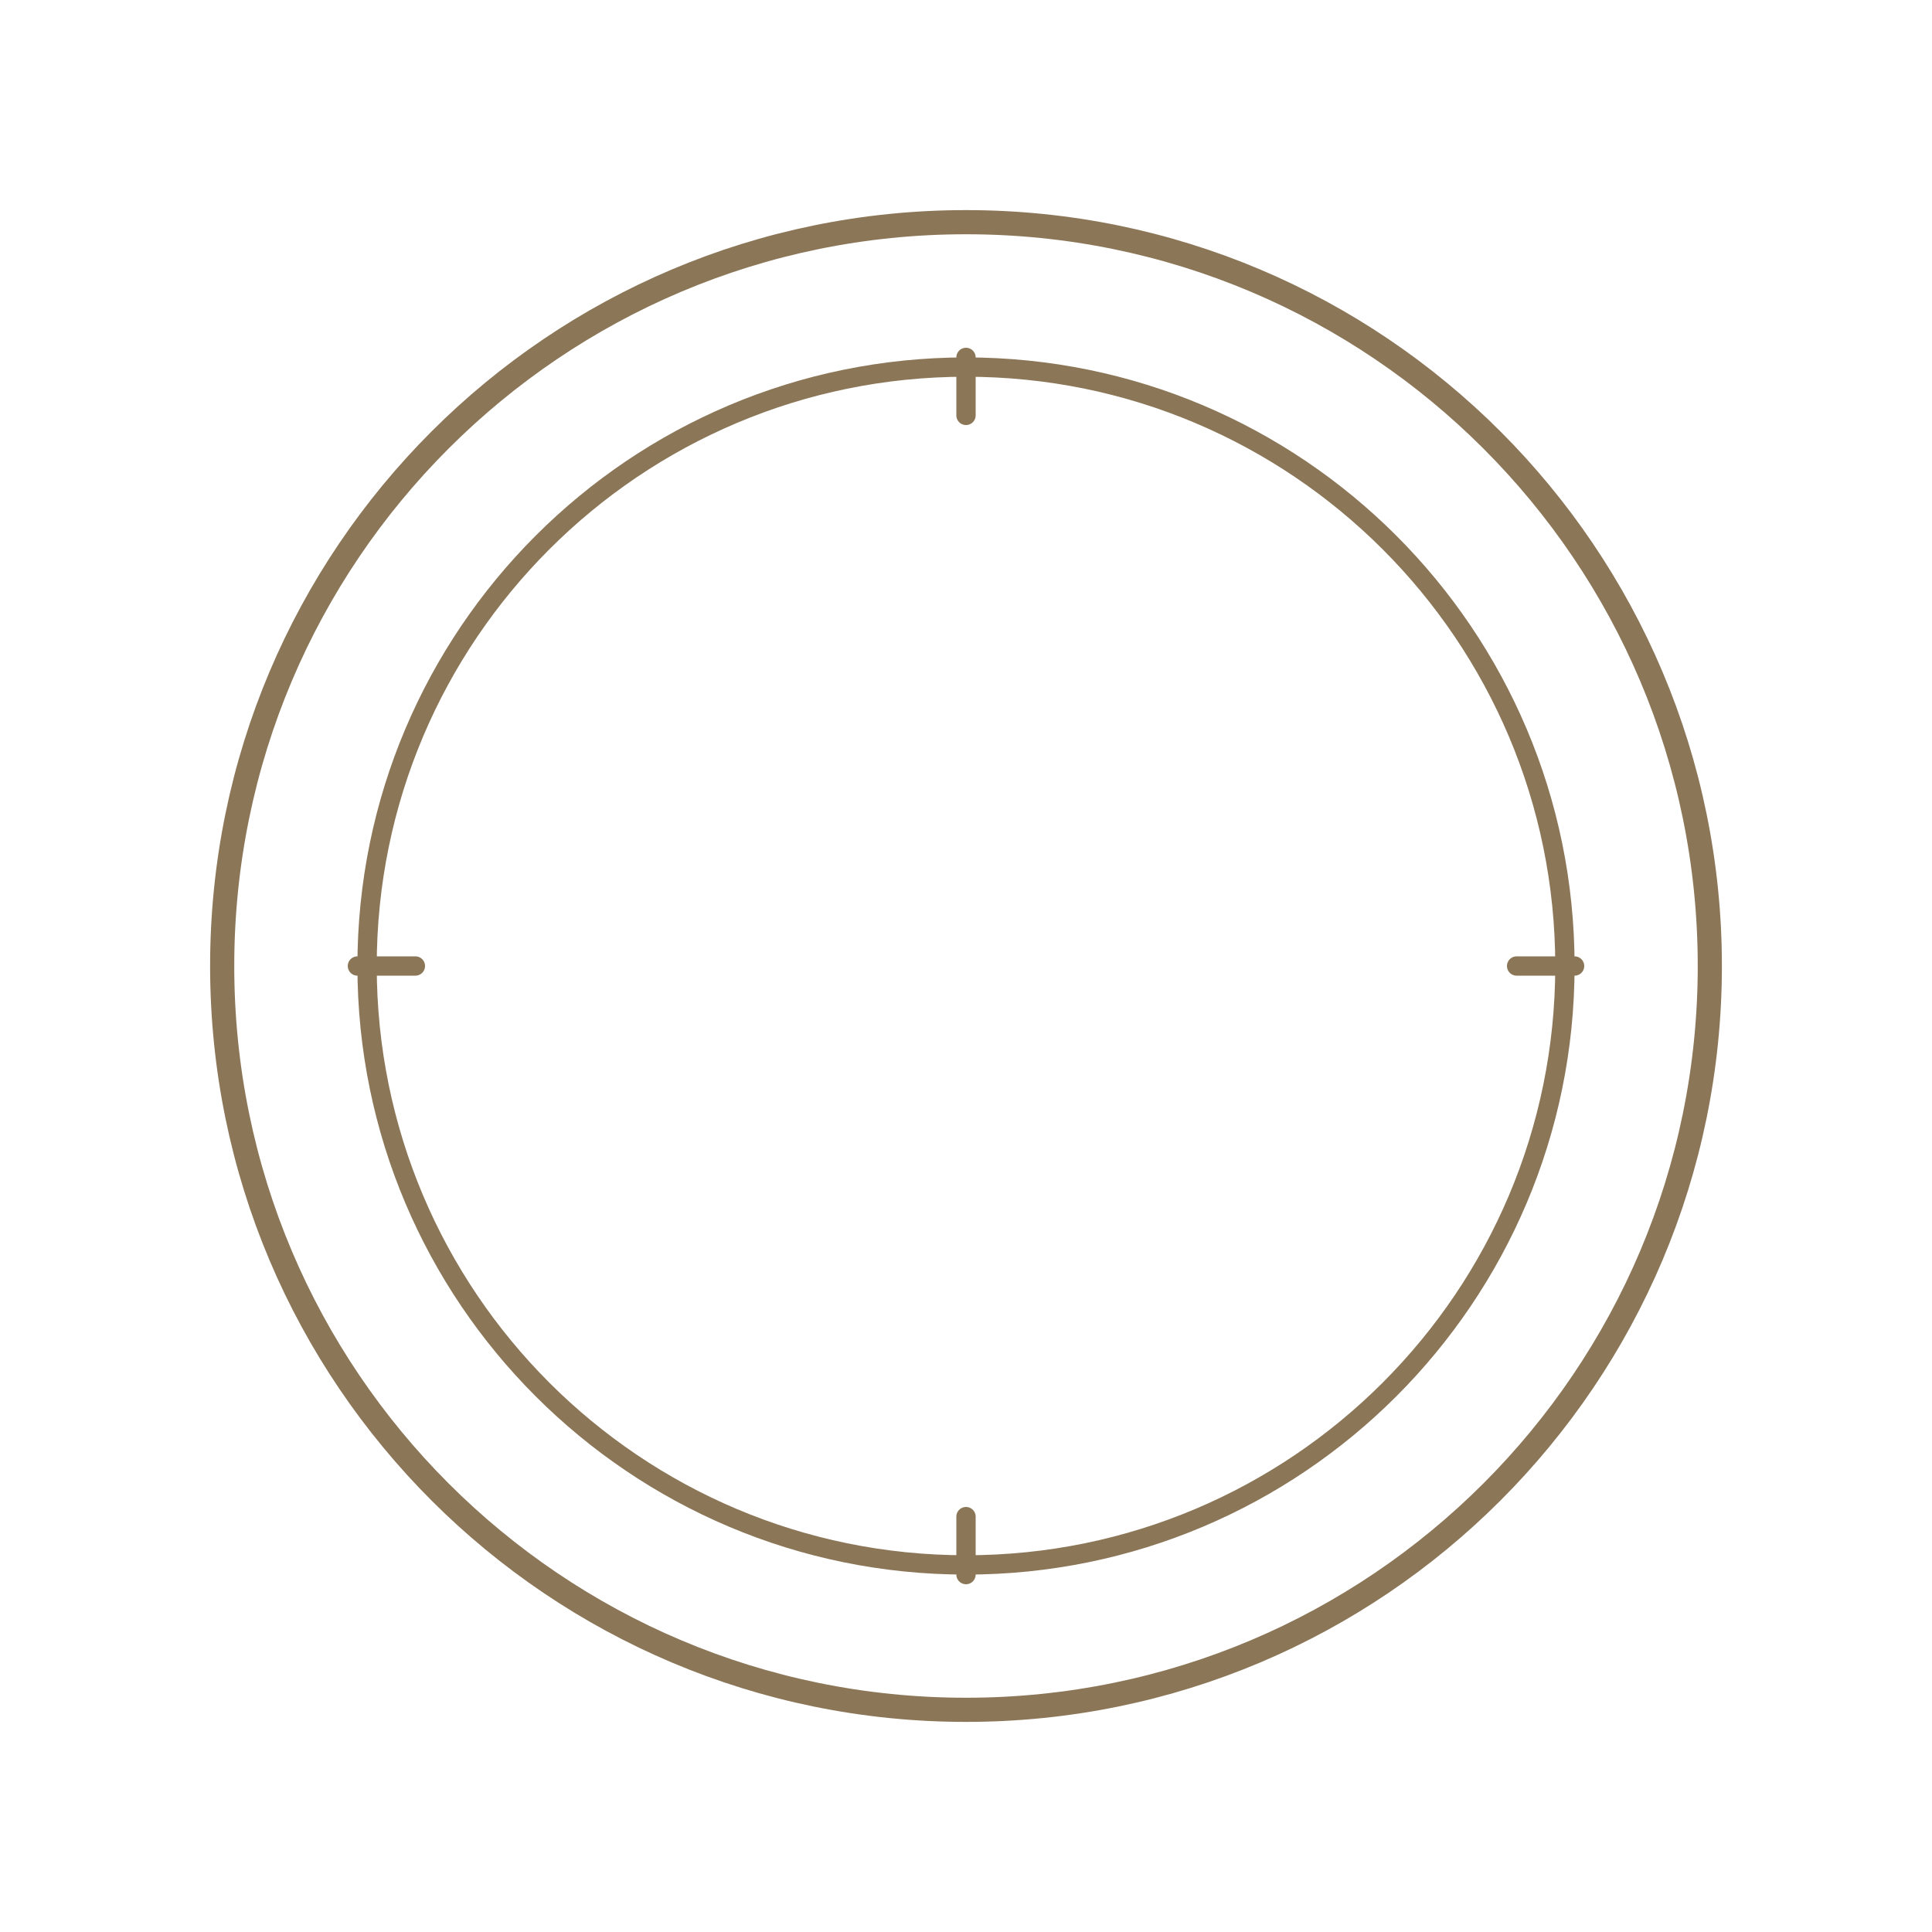
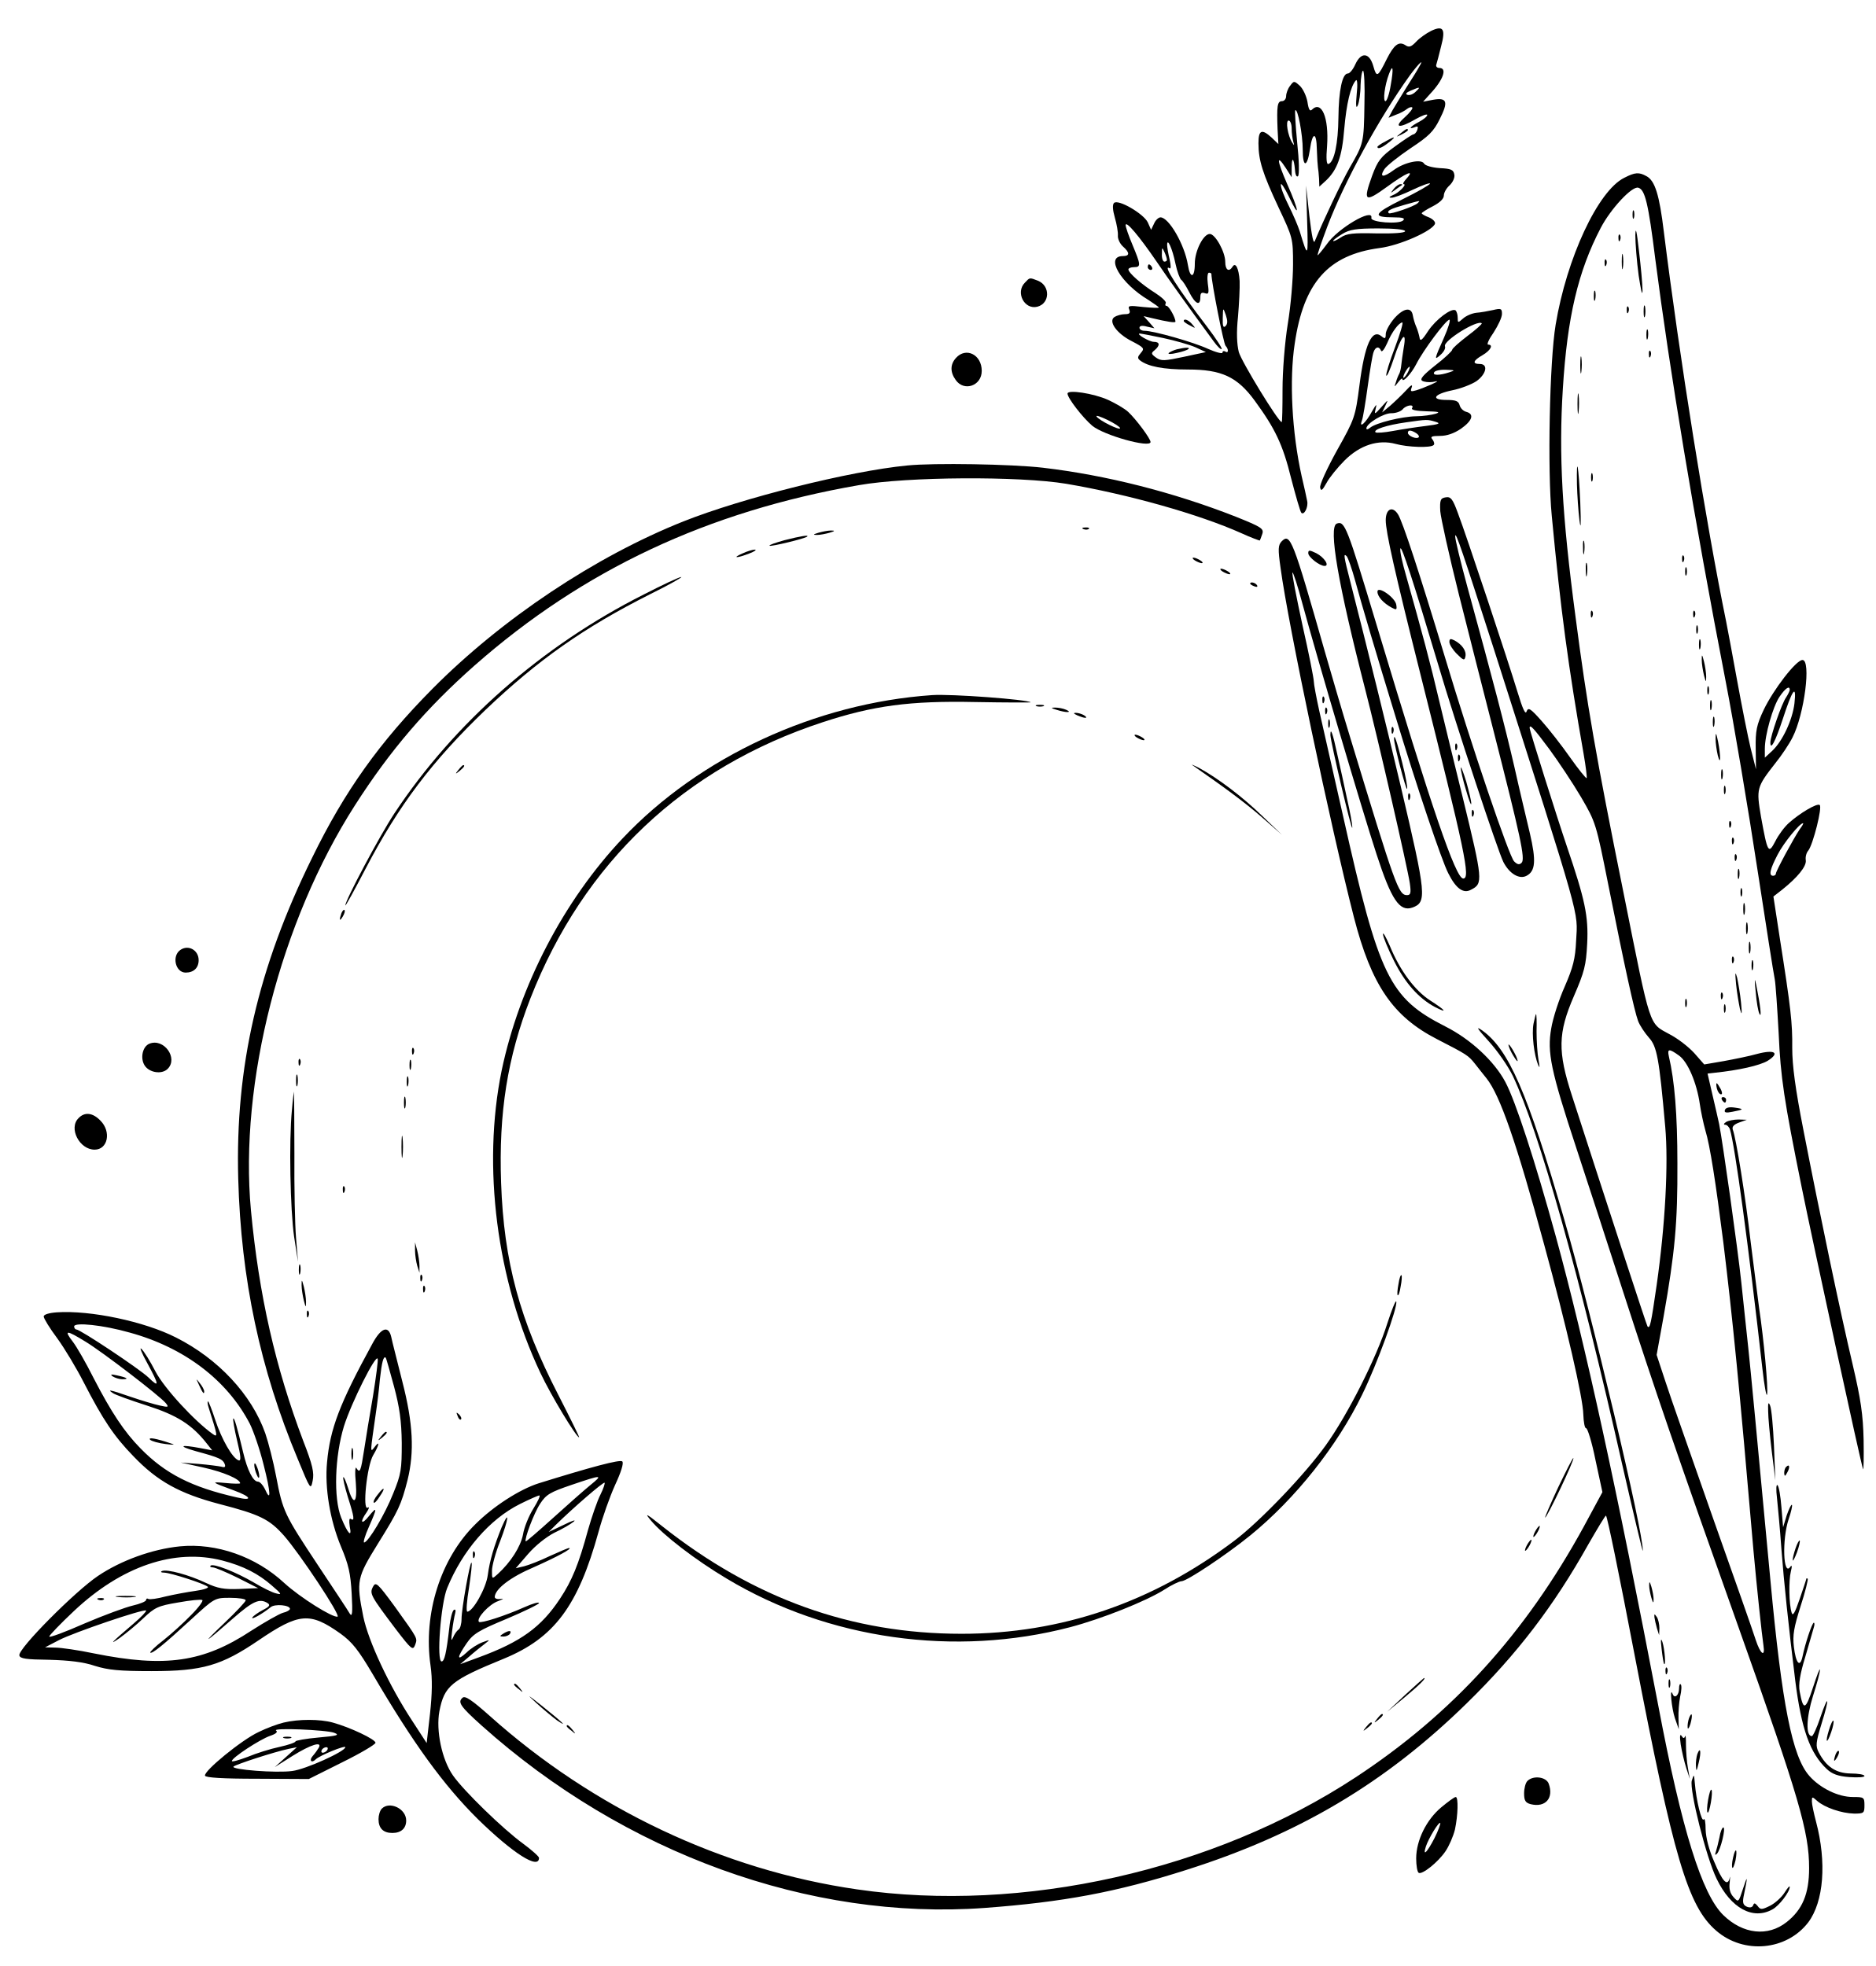
- <svg xmlns="http://www.w3.org/2000/svg" viewBox="0 0 200 200" fill="none">
-   <circle cx="100" cy="100" r="77" stroke="#8B7657" stroke-width="2.5" />
-   <circle cx="100" cy="100" r="62" stroke="#8B7657" stroke-width="2" />
-   <path d="M37 100h6m114 0h6M100 37v6m0 114v6" stroke="#8B7657" stroke-width="2" stroke-linecap="round" />
+ <svg xmlns="http://www.w3.org/2000/svg" preserveAspectRatio="xMidYMid meet" viewBox="862.208 274.432 677.888 710.656" version="1.0" style="max-height: 500px" width="677.888" height="710.656">
+   <g stroke="none" fill="#000000" transform="translate(0,1024) scale(0.1,-0.1)">
+     <path d="M13794 7384 c-18 -9 -42 -26 -54 -39 -18 -19 -26 -22 -40 -12 -23 14 -40 1 -66 -50 -33 -67 -37 -69 -49 -26 -14 49 -44 52 -65 6 -8 -18 -20 -33 -27 -33 -20 0 -33 -61 -34 -159 -1 -94 -15 -161 -36 -168 -7 -3 -9 19 -5 65 7 103 -20 166 -55 131 -7 -7 -12 1 -16 29 -4 21 -16 47 -28 58 -20 18 -21 18 -35 -1 -8 -10 -14 -27 -14 -37 0 -10 -7 -18 -15 -18 -17 0 -19 -18 -16 -100 l3 -55 -24 23 c-36 33 -48 28 -48 -20 0 -62 15 -109 73 -233 51 -108 52 -111 52 -205 0 -52 -8 -149 -19 -215 -11 -68 -19 -171 -19 -237 0 -65 -1 -118 -3 -118 -12 0 -145 218 -155 253 -7 28 -9 71 -3 127 4 47 7 105 6 130 -3 46 -15 70 -26 51 -13 -20 -26 -11 -26 18 0 36 -36 101 -56 101 -23 0 -54 -61 -54 -107 0 -53 -17 -56 -25 -5 -12 74 -69 172 -99 172 -7 0 -18 -10 -23 -22 l-11 -23 -12 27 c-15 31 -107 85 -122 70 -6 -6 -5 -25 3 -53 7 -24 12 -53 11 -65 -1 -11 7 -29 18 -39 26 -23 25 -35 0 -35 -66 0 -8 -99 93 -159 20 -13 37 -25 37 -27 0 -2 -26 -1 -57 2 -50 6 -56 5 -50 -9 5 -13 1 -17 -16 -17 -12 0 -29 -5 -37 -10 -24 -15 7 -60 63 -88 44 -23 46 -26 32 -42 -12 -14 -13 -19 -3 -27 28 -22 85 -33 173 -33 121 0 178 -26 241 -112 74 -101 102 -159 132 -281 17 -65 33 -121 37 -125 10 -10 26 21 21 43 -2 11 -11 52 -20 90 -35 157 -45 347 -25 478 32 221 121 321 306 346 73 9 192 62 201 88 2 7 -8 17 -22 23 -14 5 -26 12 -26 15 0 2 18 14 40 25 25 13 40 27 40 39 0 10 9 26 20 36 12 11 20 28 18 39 -3 18 -11 22 -53 24 -28 2 -53 9 -57 17 -10 17 -71 4 -109 -24 -38 -28 -53 -27 -34 3 9 13 52 47 95 76 65 43 83 60 105 105 32 63 27 79 -24 70 l-36 -7 26 29 c47 50 62 93 33 93 -9 0 -14 6 -11 13 2 6 10 36 17 65 17 63 8 77 -36 56z m-44 -131 c-5 -10 -26 -43 -45 -73 -19 -30 -41 -67 -50 -82 l-15 -28 27 11 c15 5 33 15 40 21 8 6 16 8 19 5 3 -3 -9 -19 -28 -36 -41 -37 -20 -41 40 -6 23 13 42 20 42 15 0 -5 -13 -16 -30 -25 -31 -16 -41 -29 -15 -19 11 5 13 2 9 -10 -3 -9 -10 -16 -14 -16 -4 0 -34 -20 -67 -44 -51 -37 -62 -51 -82 -105 -34 -94 -27 -99 53 -41 71 52 103 65 71 30 -10 -11 -15 -20 -10 -20 13 0 -18 -32 -40 -40 -13 -6 -15 -9 -5 -9 8 -1 43 12 78 29 34 16 62 26 62 22 0 -4 -45 -30 -100 -57 -105 -52 -111 -65 -30 -65 31 0 41 -3 33 -11 -15 -15 -119 -7 -115 9 8 38 -122 -38 -161 -95 -17 -23 -32 -41 -33 -40 -2 2 14 48 35 104 62 163 186 390 298 546 34 46 54 64 33 30z m-102 -65 c-5 -32 -14 -58 -19 -58 -10 0 -3 57 13 99 14 38 17 20 6 -41z m-95 -69 c-2 -139 -3 -143 -53 -229 -31 -55 -95 -190 -126 -265 -5 -14 -11 15 -20 90 l-12 110 4 -130 c4 -132 3 -134 -27 -35 -6 19 -24 61 -40 93 -16 32 -29 65 -28 75 0 9 13 -10 29 -43 41 -87 37 -51 -6 45 -38 87 -40 112 -5 58 l21 -33 0 34 c0 42 8 37 12 -7 1 -18 6 -28 11 -23 5 5 4 57 -3 121 -6 62 -9 114 -7 117 9 8 27 -88 27 -142 0 -66 16 -66 26 0 9 65 24 65 25 1 1 -31 3 -60 4 -66 1 -5 3 -23 4 -40 l1 -29 24 22 c41 39 58 86 66 186 8 92 23 155 42 176 5 6 7 -14 3 -50 -4 -42 -2 -54 4 -40 5 11 10 44 10 73 1 28 5 52 9 52 4 0 7 -54 5 -121z m185 45 c-9 -9 -22 -14 -30 -11 -8 3 -4 8 12 15 35 15 37 14 18 -4z m-448 -133 c0 -16 3 -38 6 -48 4 -14 4 -15 -4 -3 -16 25 -25 80 -13 80 6 0 11 -13 11 -29z m455 -270 c-13 -12 -98 -41 -104 -36 -8 9 7 16 56 30 61 17 59 17 48 6z m-943 -211 c44 -65 112 -160 206 -288 13 -18 26 -31 29 -28 3 2 -21 39 -53 81 -105 137 -163 228 -135 211 5 -4 5 10 0 32 -5 20 -9 44 -9 52 0 29 19 -13 30 -67 6 -29 16 -55 21 -59 5 -3 18 -23 29 -45 22 -43 40 -51 40 -18 0 15 4 19 16 15 14 -5 16 -1 11 34 -3 22 -1 40 4 40 5 0 9 -2 9 -5 0 -28 44 -252 51 -259 12 -13 11 -29 -1 -21 -5 3 -10 2 -10 -4 0 -5 -24 1 -53 14 -52 24 -196 65 -229 65 -10 0 -18 5 -18 11 0 7 10 9 27 4 l27 -6 -19 22 -20 22 29 -7 c58 -14 86 -18 86 -13 0 15 -24 57 -32 57 -5 0 -6 4 -3 10 3 5 -14 21 -37 36 -48 30 -98 73 -98 86 0 4 9 8 20 8 26 0 25 8 -5 80 -14 33 -25 65 -25 72 1 17 49 -40 112 -132z m898 110 c0 -6 -39 -9 -103 -8 -85 2 -108 0 -130 -15 -15 -10 -27 -15 -27 -12 0 3 15 14 33 25 26 16 50 20 130 20 58 0 97 -4 97 -10z m-861 -102 c1 -5 -3 -8 -9 -8 -5 0 -10 12 -9 28 0 24 1 25 9 7 5 -11 9 -23 9 -27z m212 -241 c-8 -8 -11 0 -10 29 1 39 1 39 11 11 7 -21 7 -32 -1 -40z m-226 -43 c42 -9 95 -24 116 -33 l39 -18 -79 -17 c-70 -15 -83 -16 -101 -3 -18 13 -19 16 -5 27 20 17 19 30 -3 30 -16 0 -66 29 -51 30 4 0 42 -7 84 -16z" />
+     <path d="M13684 7014 c-18 -14 -18 -15 4 -4 12 6 22 13 22 15 0 8 -5 6 -26 -11z" />
+     <path d="M13628 6984 c-16 -8 -28 -17 -28 -19 0 -10 16 -4 40 15 30 23 25 25 -12 4z" />
+     <path d="M13659 6813 c-13 -17 -13 -17 6 -3 11 8 22 16 24 17 2 2 0 3 -6 3 -6 0 -17 -8 -24 -17z" />
+     <path d="M12770 6530 c0 -5 5 -10 11 -10 5 0 7 5 4 10 -3 6 -8 10 -11 10 -2 0 -4 -4 -4 -10z" />
+     <path d="M12900 6335 c0 -2 10 -10 23 -16 20 -11 21 -11 8 4 -13 16 -31 23 -31 12z" />
+     <path d="M12875 6233 c-11 -3 -24 -9 -29 -13 -5 -5 8 -5 29 0 20 4 39 11 42 14 7 7 -12 6 -42 -1z" />
+     <path d="M14492 6853 c-95 -47 -208 -290 -248 -531 -22 -132 -30 -527 -14 -691 32 -340 60 -547 115 -860 8 -46 13 -86 11 -88 -2 -2 -29 31 -60 75 -30 43 -77 103 -103 132 -40 45 -48 50 -54 34 -4 -13 -14 8 -33 71 -33 109 -185 567 -216 648 -18 49 -25 58 -43 55 -19 -3 -22 -9 -20 -50 2 -25 32 -160 67 -300 35 -139 91 -359 124 -488 99 -389 117 -469 103 -483 -8 -8 -15 -7 -27 5 -18 17 -154 418 -250 738 -92 304 -153 491 -170 517 -20 31 -44 19 -44 -22 0 -41 32 -185 125 -555 163 -649 182 -740 155 -740 -27 0 -113 251 -314 920 -106 352 -114 374 -143 363 -31 -12 5 -220 103 -600 46 -178 153 -645 161 -700 5 -35 3 -43 -10 -43 -31 0 -42 32 -207 575 -27 88 -67 225 -90 305 -116 407 -125 430 -156 399 -13 -14 -14 -27 -4 -97 27 -202 182 -939 265 -1262 63 -245 141 -359 301 -441 107 -55 112 -58 136 -88 13 -16 31 -40 42 -53 49 -61 109 -234 209 -603 80 -292 140 -553 141 -612 1 -28 5 -50 10 -50 5 1 21 -50 34 -115 l25 -116 -67 -124 c-212 -388 -475 -677 -825 -907 -513 -337 -1204 -492 -1801 -405 -485 70 -954 292 -1329 628 -63 56 -88 73 -97 65 -19 -16 -9 -31 69 -101 516 -462 1186 -705 1817 -659 284 21 477 57 728 137 408 129 721 315 1015 603 182 178 314 351 439 574 34 59 62 106 64 104 5 -5 46 -204 104 -507 140 -729 192 -905 294 -993 100 -87 255 -72 333 30 56 75 67 217 28 364 -8 30 -15 63 -15 73 0 18 1 18 19 2 27 -24 88 -45 134 -46 35 0 37 2 37 30 0 29 -2 30 -42 30 -53 0 -118 32 -157 76 -62 70 -99 257 -141 709 -49 524 -71 756 -80 840 -5 50 -17 155 -25 235 -14 131 -67 505 -80 572 -3 15 -14 62 -24 105 l-18 78 26 3 c87 9 162 26 191 43 46 29 26 42 -38 25 -28 -8 -83 -19 -121 -26 l-70 -12 -36 41 c-21 23 -60 53 -89 68 -76 42 -67 14 -166 508 -101 500 -133 685 -174 1000 -49 368 -61 588 -46 825 16 259 55 425 137 582 36 69 114 153 136 145 24 -7 36 -56 61 -257 52 -403 139 -931 255 -1530 28 -144 81 -458 117 -695 29 -188 54 -350 60 -380 3 -16 9 -104 14 -195 7 -159 19 -239 84 -560 41 -202 214 -1000 221 -1015 2 -5 3 42 2 105 -2 92 -10 147 -40 275 -44 186 -118 540 -177 843 -30 153 -41 236 -41 300 1 90 -5 143 -45 397 l-23 150 32 25 c55 44 88 84 85 106 -2 12 2 27 9 35 17 21 52 159 41 165 -10 7 -72 -30 -111 -65 -16 -14 -38 -44 -49 -66 -25 -48 -28 -43 -52 89 -17 101 -16 106 52 193 22 27 50 69 62 93 43 84 68 280 36 280 -23 0 -105 -107 -140 -180 -26 -55 -30 -76 -29 -140 l1 -75 -19 75 c-10 41 -32 152 -49 245 -17 94 -35 190 -40 215 -73 356 -169 958 -225 1408 -16 133 -32 185 -63 201 -27 15 -41 14 -80 -6z m-473 -1698 c322 -1009 305 -949 299 -1060 -3 -65 -11 -96 -41 -165 -21 -47 -43 -115 -49 -152 -15 -86 -2 -151 91 -433 38 -115 115 -352 171 -525 111 -343 189 -572 419 -1218 214 -602 251 -728 251 -859 0 -93 -24 -150 -81 -195 -68 -54 -158 -44 -229 25 -77 75 -150 307 -235 757 -150 784 -263 1303 -370 1695 -75 273 -146 491 -183 560 -40 75 -125 154 -216 200 -203 103 -240 179 -370 760 -36 160 -75 331 -86 380 -11 50 -20 98 -20 108 0 10 -18 102 -41 203 -22 102 -39 188 -36 190 2 3 19 -48 36 -113 52 -192 219 -757 268 -906 53 -163 83 -208 129 -192 53 19 51 44 -41 435 -51 217 -125 516 -181 735 -26 101 -28 113 -15 100 5 -6 19 -46 31 -90 21 -78 77 -267 147 -495 74 -244 165 -515 189 -561 28 -56 55 -75 83 -59 43 22 42 34 -30 330 -28 113 -66 270 -85 349 -32 137 -64 256 -120 454 -14 48 -24 93 -21 100 4 12 47 -120 136 -418 65 -220 216 -675 236 -715 22 -43 58 -64 84 -50 32 17 35 54 12 153 -12 51 -38 159 -56 240 -33 143 -75 305 -171 655 -24 89 -44 170 -43 180 1 20 28 -61 138 -403z m1071 -153 c0 -4 -6 -16 -13 -27 -16 -22 -57 -141 -57 -163 0 -31 18 3 45 85 35 108 50 128 42 56 -7 -59 -43 -137 -81 -172 l-26 -24 0 32 c0 50 29 152 53 188 21 31 37 42 37 25z m-869 -214 c33 -45 85 -123 115 -174 53 -91 54 -94 99 -320 58 -291 93 -451 107 -489 6 -16 24 -43 39 -60 29 -32 37 -73 59 -322 12 -134 0 -356 -31 -573 -20 -138 -24 -159 -33 -149 -3 3 -156 472 -273 834 -52 160 -51 226 7 360 38 88 44 111 48 190 5 99 -8 159 -73 350 -36 106 -135 420 -135 429 0 16 15 -1 71 -76z m905 -290 c-21 -31 -86 -151 -86 -160 0 -4 -4 -8 -10 -8 -17 0 -11 24 16 76 22 43 80 114 92 114 3 0 -3 -10 -12 -22z m-436 -818 c32 -23 64 -99 75 -175 4 -28 13 -70 20 -95 17 -55 38 -192 65 -405 34 -279 58 -521 109 -1115 12 -132 30 -302 36 -342 7 -45 -11 -32 -28 20 -8 26 -78 225 -155 442 -76 217 -154 438 -171 491 l-32 97 25 138 c41 232 51 339 50 554 0 177 -10 299 -31 388 -6 27 1 28 37 2z" />
+     <path d="M13401 4964 c0 -11 3 -14 6 -6 3 7 2 16 -1 19 -3 4 -6 -2 -5 -13z" />
+     <path d="M13411 4924 c0 -11 3 -14 6 -6 3 7 2 16 -1 19 -3 4 -6 -2 -5 -13z" />
+     <path d="M13422 4880 c0 -14 2 -19 5 -12 2 6 2 18 0 25 -3 6 -5 1 -5 -13z" />
+     <path d="M13651 4854 c0 -11 3 -14 6 -6 3 7 2 16 -1 19 -3 4 -6 -2 -5 -13z" />
+     <path d="M13430 4838 c1 -25 78 -353 79 -334 1 10 -8 57 -19 105 -10 47 -26 121 -36 164 -15 70 -24 97 -24 65z" />
+     <path d="M13660 4825 c0 -21 43 -186 47 -181 3 3 -5 45 -17 93 -20 81 -30 109 -30 88z" />
+     <path d="M13881 4794 c0 -11 3 -14 6 -6 3 7 2 16 -1 19 -3 4 -6 -2 -5 -13z" />
+     <path d="M13891 4754 c0 -11 3 -14 6 -6 3 7 2 16 -1 19 -3 4 -6 -2 -5 -13z" />
+     <path d="M13901 4720 c0 -8 8 -44 19 -80 10 -36 19 -58 19 -50 1 8 -8 44 -18 80 -11 36 -20 58 -20 50z" />
+     <path d="M13711 4614 c0 -11 3 -14 6 -6 3 7 2 16 -1 19 -3 4 -6 -2 -5 -13z" />
+     <path d="M13941 4554 c0 -11 3 -14 6 -6 3 7 2 16 -1 19 -3 4 -6 -2 -5 -13z" />
+     <path d="M13620 4119 c0 -9 18 -53 40 -97 40 -80 90 -136 149 -167 47 -24 37 -11 -18 24 -56 36 -110 109 -146 197 -14 32 -25 52 -25 43z" />
+     <path d="M14164 3795 c-7 -37 2 -114 17 -149 6 -14 6 -8 1 19 -4 22 -7 68 -7 103 1 34 0 62 -2 62 -1 0 -5 -16 -9 -35z" />
+     <path d="M14002 3732 c31 -34 70 -90 87 -125 95 -200 242 -722 396 -1407 41 -179 74 -318 74 -310 3 63 -185 856 -284 1198 -133 460 -201 616 -298 684 -23 16 -16 5 25 -40z" />
+     <path d="M14085 3690 c9 -16 18 -30 21 -30 2 0 -2 14 -11 30 -9 17 -18 30 -21 30 -2 0 2 -13 11 -30z" />
+     <path d="M14582 1765 c0 -11 4 -31 8 -45 6 -20 8 -21 8 -5 0 11 -4 31 -8 45 -6 20 -8 21 -8 5z" />
+     <path d="M14601 1650 c1 -8 5 -26 9 -40 l8 -25 1 25 c0 14 -4 32 -9 40 -9 13 -10 13 -9 0z" />
+     <path d="M14627 1535 c3 -27 7 -52 9 -54 7 -8 2 54 -6 79 -6 17 -7 9 -3 -25z" />
+     <path d="M14641 1454 c0 -11 3 -14 6 -6 3 7 2 16 -1 19 -3 4 -6 -2 -5 -13z" />
+     <path d="M14652 1410 c0 -14 2 -19 5 -12 2 6 2 18 0 25 -3 6 -5 1 -5 -13z" />
+     <path d="M14690 1392 c0 -24 -16 -38 -23 -20 -12 30 -4 -51 8 -87 l14 -40 -1 40 c-1 22 2 57 6 78 5 21 6 41 2 44 -3 4 -6 -3 -6 -15z" />
+     <path d="M14726 1285 c-3 -9 -6 -24 -5 -33 0 -9 5 -4 10 12 9 32 6 48 -5 21z" />
+     <path d="M14696 1190 c4 -25 13 -63 20 -85 l13 -40 -7 40 c-4 22 -7 60 -7 83 0 24 -1 38 -3 32 -3 -9 -7 -9 -13 1 -6 9 -7 -3 -3 -31z" />
+     <path d="M14756 1155 c-3 -9 -6 -29 -5 -43 1 -22 3 -19 10 12 10 40 6 60 -5 31z" />
+     <path d="M14736 1059 c-9 -33 52 -278 90 -355 51 -106 131 -150 202 -110 24 13 62 63 62 81 0 6 -8 -4 -19 -21 -10 -16 -34 -38 -52 -47 -30 -15 -35 -15 -45 -1 -9 11 -13 12 -16 3 -3 -8 -11 -10 -22 -6 -14 6 -17 14 -13 36 16 76 15 82 -1 32 -17 -52 -17 -53 -35 -33 -13 14 -17 31 -14 53 2 19 2 26 0 16 -8 -32 -26 -13 -56 59 -19 43 -30 87 -31 116 0 27 -3 43 -7 37 -7 -12 -27 69 -32 131 -3 34 -3 34 -11 9z" />
+     <path d="M14795 990 c-4 -23 -5 -44 -2 -46 3 -3 8 13 12 36 4 23 5 44 2 46 -3 3 -8 -13 -12 -36z" />
+     <path d="M14836 854 c-4 -19 -10 -43 -13 -52 -4 -11 -3 -14 4 -7 13 13 33 95 23 95 -4 0 -11 -16 -14 -36z" />
+     <path d="M14885 780 c-4 -17 -5 -34 -2 -36 2 -3 7 10 11 27 8 42 0 50 -9 9z" />
+     <path d="M14522 6720 c0 -14 2 -19 5 -12 2 6 2 18 0 25 -3 6 -5 1 -5 -13z" />
+     <path d="M14532 6645 c0 -27 5 -93 12 -145 8 -52 13 -77 14 -55 0 22 -6 87 -13 145 -8 71 -12 89 -13 55z" />
+     <path d="M14471 6634 c0 -11 3 -14 6 -6 3 7 2 16 -1 19 -3 4 -6 -2 -5 -13z" />
+     <path d="M14483 6550 c0 -25 2 -35 4 -22 2 12 2 32 0 45 -2 12 -4 2 -4 -23z" />
+     <path d="M14421 6544 c0 -11 3 -14 6 -6 3 7 2 16 -1 19 -3 4 -6 -2 -5 -13z" />
+     <path d="M12326 6474 c-35 -35 -2 -99 45 -87 46 12 47 76 2 94 -31 12 -29 12 -47 -7z" />
+     <path d="M14382 6425 c0 -16 2 -22 5 -12 2 9 2 23 0 30 -3 6 -5 -1 -5 -18z" />
+     <path d="M14562 6370 c0 -19 2 -27 5 -17 2 9 2 25 0 35 -3 9 -5 1 -5 -18z" />
+     <path d="M14501 6374 c0 -11 3 -14 6 -6 3 7 2 16 -1 19 -3 4 -6 -2 -5 -13z" />
+     <path d="M13661 6345 c-17 -20 -31 -45 -31 -57 0 -17 -3 -18 -15 -8 -35 29 -61 -29 -80 -177 -15 -115 -17 -121 -81 -235 -36 -65 -64 -126 -61 -135 3 -14 8 -10 23 17 10 19 40 56 65 81 56 56 122 77 185 60 43 -12 127 -15 137 -4 4 3 2 12 -4 20 -9 10 -4 13 27 13 25 0 51 9 76 26 41 29 49 53 19 61 -11 3 -21 13 -24 24 -4 15 -14 19 -47 19 -59 0 -47 21 21 35 30 6 69 21 87 33 36 26 43 62 12 62 -28 0 -25 12 10 32 29 17 40 38 20 38 -6 0 3 20 20 44 16 25 30 54 30 67 0 19 -3 21 -32 14 -18 -4 -46 -9 -61 -10 -16 -2 -37 -11 -48 -21 -18 -16 -19 -16 -19 4 0 11 -4 23 -8 26 -15 9 -71 -33 -99 -75 -22 -34 -29 -39 -31 -23 -2 10 -7 28 -12 39 -5 11 -10 29 -12 40 -5 32 -33 28 -67 -10z m179 -71 c-35 -78 -36 -83 -11 -60 11 10 18 23 15 30 -7 20 118 97 133 83 2 -2 -21 -23 -52 -46 -30 -23 -55 -45 -55 -50 0 -4 -27 -30 -61 -56 -44 -35 -57 -50 -47 -56 7 -4 24 -6 38 -4 22 5 21 3 -5 -9 -16 -7 -41 -17 -54 -21 -21 -6 -23 -5 -17 11 4 12 -4 7 -21 -12 -15 -16 -41 -41 -57 -55 l-29 -24 12 25 c11 23 10 22 -14 -5 -26 -29 -27 -29 -21 -5 5 18 1 14 -14 -12 -22 -41 -48 -64 -36 -32 4 10 13 66 21 124 8 58 17 113 21 123 7 20 20 22 27 5 3 -7 12 5 22 27 17 41 43 75 55 75 4 0 -8 -41 -27 -91 -19 -50 -33 -95 -31 -101 2 -5 14 22 27 61 27 84 48 106 36 40 -4 -24 -8 -53 -9 -64 -1 -11 -4 -24 -7 -30 -3 -5 -9 -19 -12 -30 -7 -20 -7 -20 8 -1 8 11 15 16 15 12 0 -16 32 18 50 53 25 50 108 161 120 161 5 0 -4 -30 -20 -66z m-130 -124 c-6 -11 -13 -20 -16 -20 -2 0 0 9 6 20 6 11 13 20 16 20 2 0 0 -9 -6 -20z m150 0 c-36 -12 -62 -12 -55 0 3 6 23 10 43 9 33 -1 34 -2 12 -9z m-135 -130 c-4 -6 16 -10 52 -11 44 -1 52 -3 33 -9 -14 -4 -45 -9 -70 -9 -53 -1 -145 -24 -166 -41 -8 -7 -14 -8 -14 -3 0 18 63 56 91 55 15 0 33 6 40 14 13 16 44 20 34 4z m85 -49 c20 -6 13 -9 -35 -15 -33 -4 -86 -12 -118 -18 -32 -6 -60 -8 -64 -5 -9 10 40 26 110 36 77 11 77 11 107 2z m-70 -41 c8 -5 12 -12 9 -15 -8 -8 -39 5 -39 16 0 11 11 11 30 -1z" />
+     <path d="M14572 6285 c0 -16 2 -22 5 -12 2 9 2 23 0 30 -3 6 -5 -1 -5 -18z" />
+     <path d="M14581 6214 c0 -11 3 -14 6 -6 3 7 2 16 -1 19 -3 4 -6 -2 -5 -13z" />
+     <path d="M12077 6202 c-21 -23 -22 -51 -1 -80 30 -43 94 -21 94 33 0 59 -57 87 -93 47z" />
+     <path d="M14333 6175 c0 -27 2 -38 4 -22 2 15 2 37 0 50 -2 12 -4 0 -4 -28z" />
+     <path d="M14323 6035 c0 -33 2 -45 4 -27 2 18 2 45 0 60 -2 15 -4 0 -4 -33z" />
+     <path d="M12480 6073 c0 -16 54 -86 89 -116 42 -35 211 -82 211 -59 0 12 -52 82 -81 109 -13 12 -46 31 -72 43 -53 24 -147 38 -147 23z m190 -125 c0 -10 -76 28 -85 42 -4 6 14 0 39 -12 25 -12 46 -26 46 -30z" />
+     <path d="M11900 5813 c-207 -20 -597 -118 -808 -202 -319 -127 -656 -352 -907 -605 -191 -193 -317 -369 -435 -611 -196 -398 -278 -757 -267 -1160 10 -363 79 -688 215 -1013 46 -112 47 -113 54 -79 6 29 0 57 -34 144 -101 267 -160 527 -189 833 -43 461 107 1045 376 1465 128 200 259 352 432 505 393 346 842 557 1389 652 176 31 579 33 749 5 224 -38 480 -110 634 -179 35 -16 65 -27 66 -26 1 2 5 12 9 24 6 19 -4 25 -96 62 -227 89 -468 150 -697 177 -112 13 -394 18 -491 8z" />
+     <path d="M14321 5744 c1 -38 5 -96 9 -129 5 -39 6 -17 3 65 -6 135 -14 177 -12 64z" />
+     <path d="M14372 5770 c0 -14 2 -19 5 -12 2 6 2 18 0 25 -3 6 -5 1 -5 -13z" />
+     <path d="M12538 5583 c7 -3 16 -2 19 1 4 3 -2 6 -13 5 -11 0 -14 -3 -6 -6z" />
+     <path d="M11580 5570 c-20 -6 -21 -8 -5 -8 11 0 31 4 45 8 20 6 21 8 5 8 -11 0 -31 -4 -45 -8z" />
+     <path d="M11457 5543 c-32 -9 -56 -17 -54 -20 5 -4 129 26 136 33 8 7 -23 2 -82 -13z" />
+     <path d="M14343 5515 c0 -22 2 -30 4 -17 2 12 2 30 0 40 -3 9 -5 -1 -4 -23z" />
+     <path d="M11305 5495 c-39 -17 -21 -18 25 0 19 7 28 14 20 14 -8 0 -28 -6 -45 -14z" />
+     <path d="M13350 5496 c0 -14 41 -46 59 -46 19 0 -1 31 -30 46 -25 12 -29 12 -29 0z" />
+     <path d="M14701 5474 c0 -11 3 -14 6 -6 3 7 2 16 -1 19 -3 4 -6 -2 -5 -13z" />
+     <path d="M12940 5470 c8 -5 20 -10 25 -10 6 0 3 5 -5 10 -8 5 -19 10 -25 10 -5 0 -3 -5 5 -10z" />
+     <path d="M14353 5435 c0 -22 2 -30 4 -17 2 12 2 30 0 40 -3 9 -5 -1 -4 -23z" />
+     <path d="M14712 5430 c0 -14 2 -19 5 -12 2 6 2 18 0 25 -3 6 -5 1 -5 -13z" />
+     <path d="M13040 5430 c8 -5 20 -10 25 -10 6 0 3 5 -5 10 -8 5 -19 10 -25 10 -5 0 -3 -5 5 -10z" />
+     <path d="M10949 5347 c-369 -186 -686 -465 -902 -792 -54 -82 -177 -314 -177 -332 0 -5 33 55 73 132 120 230 241 390 434 575 189 180 355 297 593 417 69 34 120 63 114 63 -7 0 -67 -28 -135 -63z" />
+     <path d="M13140 5386 c0 -2 7 -7 16 -10 8 -3 12 -2 9 4 -6 10 -25 14 -25 6z" />
+     <path d="M13600 5357 c0 -18 22 -42 52 -58 17 -9 19 -8 16 11 -4 26 -68 70 -68 47z" />
+     <path d="M14371 5274 c0 -11 3 -14 6 -6 3 7 2 16 -1 19 -3 4 -6 -2 -5 -13z" />
+     <path d="M14741 5274 c0 -11 3 -14 6 -6 3 7 2 16 -1 19 -3 4 -6 -2 -5 -13z" />
+     <path d="M14752 5220 c0 -14 2 -19 5 -12 2 6 2 18 0 25 -3 6 -5 1 -5 -13z" />
+     <path d="M13860 5175 c0 -9 12 -28 27 -43 24 -24 28 -25 31 -9 4 20 -12 43 -40 58 -14 7 -18 6 -18 -6z" />
+     <path d="M14762 5165 c0 -16 2 -22 5 -12 2 9 2 23 0 30 -3 6 -5 -1 -5 -18z" />
+     <path d="M14772 5110 c0 -14 4 -38 8 -55 7 -27 8 -27 8 -5 0 14 -4 39 -8 55 -7 27 -8 27 -8 5z" />
+     <path d="M14792 5000 c0 -14 2 -19 5 -12 2 6 2 18 0 25 -3 6 -5 1 -5 -13z" />
+     <path d="M11990 4983 c-420 -29 -840 -223 -1118 -518 -213 -225 -373 -534 -437 -839 -71 -347 -18 -759 140 -1093 38 -81 130 -233 140 -233 2 0 -32 69 -75 153 -140 272 -197 482 -207 767 -9 254 23 454 106 667 192 491 556 834 1056 998 183 60 315 78 552 73 111 -2 201 -2 200 -1 -11 10 -287 31 -357 26z" />
+     <path d="M14802 4945 c0 -16 2 -22 5 -12 2 9 2 23 0 30 -3 6 -5 -1 -5 -18z" />
+     <path d="M12368 4943 c6 -2 18 -2 25 0 6 3 1 5 -13 5 -14 0 -19 -2 -12 -5z" />
+     <path d="M12440 4930 c34 -11 60 -11 35 0 -11 5 -29 8 -40 8 -16 0 -15 -2 5 -8z" />
+     <path d="M12515 4910 c27 -12 43 -12 25 0 -8 5 -22 9 -30 9 -10 0 -8 -3 5 -9z" />
+     <path d="M14812 4885 c0 -16 2 -22 5 -12 2 9 2 23 0 30 -3 6 -5 -1 -5 -18z" />
+     <path d="M14822 4825 c0 -16 4 -43 8 -60 11 -42 11 -1 1 50 -7 34 -9 35 -9 10z" />
+     <path d="M12730 4830 c8 -5 20 -10 25 -10 6 0 3 5 -5 10 -8 5 -19 10 -25 10 -5 0 -3 -5 5 -10z" />
+     <path d="M12934 4728 c122 -85 188 -134 249 -187 l72 -63 -70 67 c-73 71 -162 138 -230 175 -22 11 -32 15 -21 8z" />
+     <path d="M10279 4713 c-13 -16 -12 -17 4 -4 16 13 21 21 13 21 -2 0 -10 -8 -17 -17z" />
+     <path d="M14842 4695 c0 -16 2 -22 5 -12 2 9 2 23 0 30 -3 6 -5 -1 -5 -18z" />
+     <path d="M14852 4640 c0 -14 2 -19 5 -12 2 6 2 18 0 25 -3 6 -5 1 -5 -13z" />
+     <path d="M14871 4514 c0 -11 3 -14 6 -6 3 7 2 16 -1 19 -3 4 -6 -2 -5 -13z" />
+     <path d="M14881 4454 c0 -11 3 -14 6 -6 3 7 2 16 -1 19 -3 4 -6 -2 -5 -13z" />
+     <path d="M14891 4394 c0 -11 3 -14 6 -6 3 7 2 16 -1 19 -3 4 -6 -2 -5 -13z" />
+     <path d="M14902 4335 c0 -16 2 -22 5 -12 2 9 2 23 0 30 -3 6 -5 -1 -5 -18z" />
+     <path d="M14912 4270 c0 -14 2 -19 5 -12 2 6 2 18 0 25 -3 6 -5 1 -5 -13z" />
+     <path d="M14922 4210 c0 -19 2 -27 5 -17 2 9 2 25 0 35 -3 9 -5 1 -5 -18z" />
+     <path d="M9856 4195 c-9 -26 -7 -32 5 -12 6 10 9 21 6 23 -2 3 -7 -2 -11 -11z" />
+     <path d="M14932 4140 c0 -19 2 -27 5 -17 2 9 2 25 0 35 -3 9 -5 1 -5 -18z" />
+     <path d="M14942 4070 c0 -19 2 -27 5 -17 2 9 2 25 0 35 -3 9 -5 1 -5 -18z" />
+     <path d="M9274 4062 c-32 -22 -18 -82 19 -82 29 0 47 17 47 45 0 36 -37 57 -66 37z" />
+     <path d="M14881 4024 c0 -11 3 -14 6 -6 3 7 2 16 -1 19 -3 4 -6 -2 -5 -13z" />
+     <path d="M14952 4005 c0 -16 2 -22 5 -12 2 9 2 23 0 30 -3 6 -5 -1 -5 -18z" />
+     <path d="M14896 3939 c3 -31 10 -71 14 -90 7 -26 8 -20 4 22 -3 31 -10 71 -14 90 -7 26 -8 20 -4 -22z" />
+     <path d="M14967 3910 c3 -36 9 -72 14 -80 8 -15 3 31 -12 105 -6 29 -7 23 -2 -25z" />
+     <path d="M14841 3894 c0 -11 3 -14 6 -6 3 7 2 16 -1 19 -3 4 -6 -2 -5 -13z" />
+     <path d="M14712 3870 c0 -14 2 -19 5 -12 2 6 2 18 0 25 -3 6 -5 1 -5 -13z" />
+     <path d="M14852 3850 c0 -14 2 -19 5 -12 2 6 2 18 0 25 -3 6 -5 1 -5 -13z" />
+     <path d="M9162 3723 c-25 -10 -34 -53 -17 -79 17 -26 62 -33 83 -12 39 39 -14 112 -66 91z" />
+     <path d="M10111 3694 c0 -11 3 -14 6 -6 3 7 2 16 -1 19 -3 4 -6 -2 -5 -13z" />
+     <path d="M9701 3654 c0 -11 3 -14 6 -6 3 7 2 16 -1 19 -3 4 -6 -2 -5 -13z" />
+     <path d="M10102 3645 c0 -16 2 -22 5 -12 2 9 2 23 0 30 -3 6 -5 -1 -5 -18z" />
+     <path d="M9692 3590 c0 -19 2 -27 5 -17 2 9 2 25 0 35 -3 9 -5 1 -5 -18z" />
+     <path d="M10092 3585 c0 -16 2 -22 5 -12 2 9 2 23 0 30 -3 6 -5 -1 -5 -18z" />
+     <path d="M14827 3560 c3 -11 9 -20 15 -20 5 0 4 9 -2 20 -6 11 -12 20 -14 20 -2 0 -2 -9 1 -20z" />
+     <path d="M9677 3483 c-11 -112 -6 -362 8 -458 l14 -90 -7 85 c-4 47 -7 185 -6 308 0 122 -1 222 -2 222 0 0 -4 -30 -7 -67z" />
+     <path d="M10082 3510 c0 -19 2 -27 5 -17 2 9 2 25 0 35 -3 9 -5 1 -5 -18z" />
+     <path d="M14845 3520 c3 -5 8 -10 11 -10 2 0 4 5 4 10 0 6 -5 10 -11 10 -5 0 -7 -4 -4 -10z" />
+     <path d="M14856 3484 c-4 -10 3 -12 27 -7 42 8 43 10 8 15 -19 3 -32 0 -35 -8z" />
+     <path d="M8906 3454 c-37 -36 3 -114 58 -114 48 0 61 65 21 105 -28 29 -57 32 -79 9z" />
+     <path d="M14860 3440 c-9 -6 -10 -10 -3 -10 6 0 14 -8 17 -17 18 -59 67 -419 117 -863 7 -63 15 -106 17 -95 5 21 -12 202 -29 315 -5 36 -18 142 -30 235 -19 166 -53 378 -65 408 -3 10 4 18 23 25 l28 10 -30 1 c-16 0 -37 -4 -45 -9z" />
+     <path d="M10073 3350 c0 -36 2 -50 4 -32 2 17 2 47 0 65 -2 17 -4 3 -4 -33z" />
+     <path d="M9861 3194 c0 -11 3 -14 6 -6 3 7 2 16 -1 19 -3 4 -6 -2 -5 -13z" />
+     <path d="M10122 2975 c0 -16 4 -41 8 -55 l8 -25 0 25 c0 14 -4 39 -8 55 l-8 30 0 -30z" />
+     <path d="M9702 2905 c0 -16 2 -22 5 -12 2 9 2 23 0 30 -3 6 -5 -1 -5 -18z" />
+     <path d="M10141 2874 c0 -11 3 -14 6 -6 3 7 2 16 -1 19 -3 4 -6 -2 -5 -13z" />
+     <path d="M13676 2854 c-4 -20 -5 -38 -3 -40 3 -3 8 11 11 32 4 20 5 38 3 40 -3 3 -8 -11 -11 -32z" />
+     <path d="M9712 2850 c0 -14 4 -38 8 -55 7 -27 8 -27 8 -5 0 14 -4 39 -8 55 -7 27 -8 27 -8 5z" />
+     <path d="M10151 2834 c0 -11 3 -14 6 -6 3 7 2 16 -1 19 -3 4 -6 -2 -5 -13z" />
+     <path d="M13636 2713 c-39 -125 -144 -332 -223 -442 -76 -106 -237 -274 -328 -343 -297 -225 -628 -338 -988 -338 -398 0 -751 127 -1082 389 -58 46 -65 50 -41 21 45 -54 161 -143 275 -211 367 -220 825 -284 1241 -175 114 30 274 94 339 135 26 17 55 31 63 31 19 0 163 96 249 166 162 132 314 323 404 509 54 110 129 317 123 336 -2 6 -16 -29 -32 -78z" />
+     <path d="M8828 2752 c-29 -2 -48 -8 -48 -15 0 -7 22 -43 49 -79 27 -37 70 -109 96 -160 69 -134 109 -194 179 -266 87 -91 167 -135 311 -173 147 -38 181 -55 234 -115 57 -65 205 -288 193 -292 -17 -5 -135 69 -192 121 -103 96 -246 146 -378 133 -100 -10 -213 -51 -296 -107 -82 -55 -289 -263 -284 -287 2 -12 25 -15 108 -16 72 -2 124 -8 165 -22 48 -15 89 -19 205 -19 184 0 252 20 386 111 147 100 186 103 296 25 43 -31 65 -59 117 -147 147 -251 256 -401 380 -524 127 -124 221 -184 221 -140 0 5 -26 28 -57 51 -73 53 -215 191 -254 247 -40 57 -62 162 -49 232 18 92 42 112 233 190 182 75 268 190 342 458 14 52 41 128 60 170 21 45 32 79 26 85 -8 8 -112 -20 -302 -79 -69 -22 -164 -83 -229 -148 -126 -124 -189 -324 -162 -511 7 -49 6 -101 -2 -175 l-12 -105 -52 80 c-83 126 -159 289 -177 377 -26 130 -23 141 53 264 74 119 84 140 107 230 25 102 20 205 -19 356 -18 73 -37 145 -40 161 -10 43 -37 34 -69 -26 -118 -216 -152 -306 -163 -427 -9 -93 11 -210 50 -304 28 -66 35 -98 39 -171 4 -70 2 -86 -7 -72 -6 11 -58 89 -115 175 -121 183 -127 194 -151 321 -10 53 -28 123 -39 155 -49 140 -170 270 -323 347 -114 58 -309 99 -430 91z m262 -73 c198 -54 353 -172 435 -330 13 -26 36 -92 50 -149 26 -101 27 -138 4 -86 -7 14 -18 26 -25 26 -17 0 -38 41 -53 105 -22 92 -32 127 -36 123 -2 -2 4 -38 14 -80 14 -57 15 -75 5 -71 -22 8 -61 76 -84 146 -12 37 -24 67 -26 67 -3 0 -2 -10 2 -22 33 -104 34 -109 15 -96 -66 47 -175 165 -207 226 -19 37 -42 74 -51 82 -8 8 1 -15 21 -51 44 -81 45 -92 4 -52 -34 32 -246 173 -260 173 -4 0 -8 5 -8 11 0 16 105 5 200 -22z m-159 -33 c60 -36 267 -195 290 -222 12 -15 10 -16 -21 -9 -19 4 -66 18 -104 31 -76 26 -89 29 -66 14 8 -6 64 -26 123 -45 109 -35 163 -69 217 -138 l19 -24 -42 8 c-74 14 -84 8 -17 -11 85 -23 97 -29 104 -46 4 -11 1 -14 -12 -10 -9 2 -46 7 -82 10 l-65 5 82 -18 c72 -16 133 -42 133 -57 0 -2 -24 -2 -52 1 -56 5 -54 4 30 -27 63 -23 69 -39 10 -25 -164 37 -259 86 -348 177 -59 60 -106 131 -170 255 -27 54 -61 113 -75 131 -33 43 -24 43 46 0z m1039 -197 c-12 -68 -26 -155 -32 -194 -12 -78 -15 -86 -28 -66 -4 8 -6 -16 -2 -54 6 -76 -9 -83 -29 -15 -7 22 -14 38 -16 36 -3 -2 5 -34 16 -71 24 -75 25 -89 11 -80 -6 4 -7 -6 -4 -27 9 -43 -7 -27 -31 32 -28 71 -23 222 10 330 27 86 116 263 122 244 2 -6 -6 -66 -17 -135z m76 35 c20 -75 27 -124 28 -204 0 -96 -2 -112 -31 -183 -30 -76 -90 -176 -105 -177 -4 0 3 25 17 56 31 70 31 77 0 39 -27 -34 -34 -22 -8 14 9 14 11 21 4 17 -20 -13 -3 152 20 190 22 37 25 56 4 28 -16 -21 -15 -19 5 121 5 33 12 89 15 125 7 63 13 85 21 78 2 -2 15 -49 30 -104z m709 -357 c-22 -18 -82 -71 -135 -119 -52 -47 -96 -85 -98 -84 -6 7 30 103 52 136 22 34 37 42 113 68 112 38 116 38 68 -1z m37 -34 c-11 -21 -31 -79 -45 -128 -34 -125 -58 -183 -101 -248 -68 -103 -141 -156 -293 -212 l-68 -25 32 27 c18 16 43 36 55 45 23 18 23 18 -7 7 -16 -6 -42 -22 -57 -37 -36 -33 -35 -18 0 33 24 35 44 47 145 89 64 27 117 53 117 57 0 5 -24 -2 -53 -15 -72 -32 -157 -59 -164 -53 -11 12 37 64 69 75 18 7 23 10 11 8 -13 -2 -23 1 -23 7 1 29 57 72 142 108 81 36 143 69 126 69 -3 0 -34 -13 -69 -29 -35 -17 -77 -33 -93 -37 l-30 -7 45 52 c26 30 65 61 94 76 28 13 59 31 70 40 11 9 -5 4 -35 -11 l-55 -26 25 25 c63 62 173 157 177 153 2 -2 -4 -21 -15 -43z m-242 -50 c-17 -27 -34 -69 -38 -95 -9 -44 -44 -99 -91 -142 -21 -19 -21 -19 -21 12 0 17 13 66 30 108 30 78 35 118 5 49 -27 -67 -43 -119 -50 -172 -6 -48 -54 -133 -74 -133 -5 0 -2 39 6 86 7 48 12 89 9 91 -5 6 -36 -166 -36 -204 0 -17 -5 -35 -11 -38 -6 -4 -15 -17 -20 -29 -7 -15 -7 -9 -3 24 3 25 8 53 11 64 3 11 1 16 -5 12 -5 -3 -13 -32 -16 -63 -11 -95 -18 -123 -28 -123 -19 0 -3 209 20 265 55 135 153 249 263 304 34 17 66 31 70 31 5 0 -5 -21 -21 -47z m-1125 -188 c77 -20 131 -48 180 -91 35 -30 37 -34 15 -28 -14 3 -50 21 -80 39 -65 38 -148 71 -157 61 -3 -3 0 -6 8 -6 8 0 48 -17 89 -37 l75 -38 -68 -3 c-56 -2 -78 2 -121 22 -61 29 -139 50 -158 43 -7 -3 -4 -6 8 -6 24 -1 145 -40 157 -51 5 -4 -15 -11 -45 -15 -29 -4 -77 -13 -107 -20 -30 -8 -58 -12 -63 -9 -4 3 -8 1 -8 -4 0 -5 -22 -14 -48 -20 -26 -6 -105 -35 -175 -65 -70 -31 -127 -52 -127 -47 0 4 40 46 89 92 173 163 364 227 536 183z m-112 -197 c-26 -27 -71 -68 -100 -91 -29 -22 -50 -43 -48 -45 6 -6 47 27 147 119 86 79 86 79 142 79 31 0 56 -4 56 -9 0 -5 -35 -42 -77 -82 -88 -84 -73 -75 33 18 70 61 94 72 123 54 11 -7 7 -13 -17 -25 -17 -9 -34 -21 -38 -27 -6 -11 38 14 66 37 15 13 70 8 70 -6 0 -4 -11 -11 -25 -14 -14 -4 -65 -33 -115 -65 -173 -114 -310 -134 -568 -82 -57 12 -120 21 -140 21 l-37 1 50 26 c54 28 307 114 315 107 2 -3 -18 -24 -45 -47 -81 -69 -92 -81 -50 -52 22 16 60 47 85 71 41 39 53 45 125 57 44 8 84 12 88 9 5 -2 -13 -27 -40 -54z" />
+     <path d="M9341 2490 c14 -31 19 -36 19 -24 0 6 -7 19 -16 30 -14 18 -14 18 -3 -6z" />
+     <path d="M9541 2200 c0 -8 4 -24 9 -35 5 -13 9 -14 9 -5 0 8 -4 24 -9 35 -5 13 -9 14 -9 5z" />
+     <path d="M9030 2520 c8 -5 24 -10 34 -10 26 0 18 6 -19 14 -22 5 -26 4 -15 -4z" />
+     <path d="M9165 2291 c6 -5 30 -12 55 -15 31 -4 37 -3 20 2 -53 18 -85 24 -75 13z" />
+     <path d="M9892 2240 c0 -19 2 -27 5 -17 2 9 2 25 0 35 -3 9 -5 1 -5 -18z" />
+     <path d="M9999 2303 c-13 -16 -12 -17 4 -4 16 13 21 21 13 21 -2 0 -10 -8 -17 -17z" />
+     <path d="M9987 2093 c-11 -13 -17 -26 -14 -29 2 -3 12 7 21 22 23 33 17 39 -7 7z" />
+     <path d="M10440 1590 c-13 -8 -13 -10 2 -10 9 0 20 5 23 10 8 13 -5 13 -25 0z" />
+     <path d="M10331 1874 c0 -11 3 -14 6 -6 3 7 2 16 -1 19 -3 4 -6 -2 -5 -13z" />
+     <path d="M9048 1723 c18 -2 45 -2 60 0 15 2 0 4 -33 4 -33 0 -45 -2 -27 -4z" />
+     <path d="M8978 1713 c7 -3 16 -2 19 1 4 3 -2 6 -13 5 -11 0 -14 -3 -6 -6z" />
+     <path d="M9731 2744 c0 -11 3 -14 6 -6 3 7 2 16 -1 19 -3 4 -6 -2 -5 -13z" />
+     <path d="M15012 2395 c0 -22 6 -87 13 -145 l13 -105 -5 125 c-3 69 -9 134 -14 145 -6 15 -8 10 -7 -20z" />
+     <path d="M10276 2377 c3 -10 9 -15 12 -12 3 3 0 11 -7 18 -10 9 -11 8 -5 -6z" />
+     <path d="M14253 2119 c-28 -60 -49 -109 -47 -109 7 0 107 210 102 215 -2 2 -26 -46 -55 -106z" />
+     <path d="M15077 2193 c-4 -3 -7 -13 -7 -22 1 -13 3 -13 11 2 11 19 8 33 -4 20z" />
+     <path d="M15044 2080 c3 -30 11 -113 16 -185 9 -118 25 -271 50 -475 22 -174 53 -262 114 -319 19 -18 41 -26 81 -29 30 -2 55 -1 55 4 0 5 -22 9 -50 9 -53 1 -88 24 -115 76 -12 23 -11 35 10 104 30 96 26 112 -5 21 -12 -36 -26 -66 -30 -66 -23 0 -20 68 4 145 14 44 26 87 25 95 0 8 -11 -21 -25 -64 -27 -83 -35 -85 -48 -15 -5 26 1 63 20 125 14 49 28 97 31 107 3 9 3 17 0 17 -6 0 -31 -74 -41 -123 -9 -41 -24 -24 -31 36 -5 42 0 70 24 146 17 52 28 97 26 100 -3 2 -5 2 -5 0 0 -2 -11 -35 -24 -73 -17 -50 -25 -64 -29 -50 -10 31 -11 117 -3 149 5 20 4 25 -2 17 -26 -37 -30 100 -6 172 9 26 14 49 12 52 -3 2 -11 -15 -19 -38 l-13 -43 -6 72 c-3 39 -9 75 -14 80 -5 5 -6 -15 -2 -47z" />
+     <path d="M14170 1960 c-6 -11 -8 -20 -6 -20 3 0 10 9 16 20 6 11 8 20 6 20 -3 0 -10 -9 -16 -20z" />
+     <path d="M14140 1910 c-6 -11 -8 -20 -6 -20 3 0 10 9 16 20 6 11 8 20 6 20 -3 0 -10 -9 -16 -20z" />
+     <path d="M15111 1899 c-6 -18 -11 -37 -10 -43 0 -6 7 7 15 28 8 22 12 41 10 43 -2 2 -9 -10 -15 -28z" />
+     <path d="M9970 1760 c-13 -25 -9 -32 83 -154 56 -73 61 -77 69 -57 9 26 13 19 -73 139 -63 86 -69 91 -79 72z" />
+     <path d="M13700 1369 l-65 -61 63 52 c55 46 80 71 70 70 -2 -1 -32 -28 -68 -61z" />
+     <path d="M10480 1406 c0 -2 8 -10 18 -17 15 -13 16 -12 3 4 -13 16 -21 21 -21 13z" />
+     <path d="M10560 1340 c25 -23 59 -51 75 -63 43 -29 20 -7 -55 53 -53 42 -57 44 -20 10z" />
+     <path d="M13599 1283 c-13 -16 -12 -17 4 -4 16 13 21 21 13 21 -2 0 -10 -8 -17 -17z" />
+     <path d="M9647 1269 c-21 -5 -62 -20 -90 -34 -61 -28 -200 -142 -194 -158 2 -7 63 -11 189 -11 l186 -1 120 60 c67 33 121 65 121 71 1 12 -92 56 -154 73 -47 13 -124 13 -178 0z m183 -37 c21 -8 11 -11 -57 -17 -46 -4 -83 -11 -83 -14 0 -4 -26 -13 -58 -20 -33 -7 -84 -23 -115 -36 -32 -12 -57 -19 -57 -15 0 12 101 78 138 91 21 7 29 14 22 19 -17 11 181 3 210 -8z m-56 -54 c-4 -7 -14 -21 -22 -30 -14 -16 -4 -27 11 -12 14 14 107 52 107 44 0 -15 -143 -80 -192 -86 -57 -8 -223 5 -212 16 9 8 147 53 199 64 l30 6 -40 -36 -40 -36 65 41 c64 40 108 54 94 29z m31 -8 c-3 -5 -11 -10 -16 -10 -6 0 -7 5 -4 10 3 6 11 10 16 10 6 0 7 -4 4 -10z" />
+     <path d="M9648 1213 c6 -2 18 -2 25 0 6 3 1 5 -13 5 -14 0 -19 -2 -12 -5z" />
+     <path d="M15232 1243 c-15 -48 -8 -55 8 -8 7 20 10 38 8 41 -3 2 -10 -13 -16 -33z" />
+     <path d="M13559 1253 c-13 -16 -12 -17 4 -4 9 7 17 15 17 17 0 8 -8 3 -21 -13z" />
+     <path d="M10670 1256 c0 -2 8 -10 18 -17 15 -13 16 -12 3 4 -13 16 -21 21 -21 13z" />
+     <path d="M15256 1155 c-9 -26 -7 -32 5 -12 6 10 9 21 6 23 -2 3 -7 -2 -11 -11z" />
+     <path d="M14142 1058 c-7 -7 -12 -27 -12 -45 0 -26 5 -34 24 -39 53 -13 84 22 65 74 -9 25 -56 31 -77 10z" />
+     <path d="M13831 963 c-54 -45 -91 -120 -91 -185 0 -26 4 -49 9 -52 12 -8 70 38 97 78 13 19 28 54 34 78 11 51 13 118 3 118 -5 0 -28 -17 -52 -37z m-25 -112 c-27 -52 -43 -68 -31 -30 10 30 47 91 52 85 2 -2 -7 -27 -21 -55z" />
+     <path d="M10002 958 c-7 -7 -12 -24 -12 -38 0 -33 17 -50 50 -50 32 0 50 17 50 45 0 43 -60 71 -88 43z" />
+   </g>
</svg>
